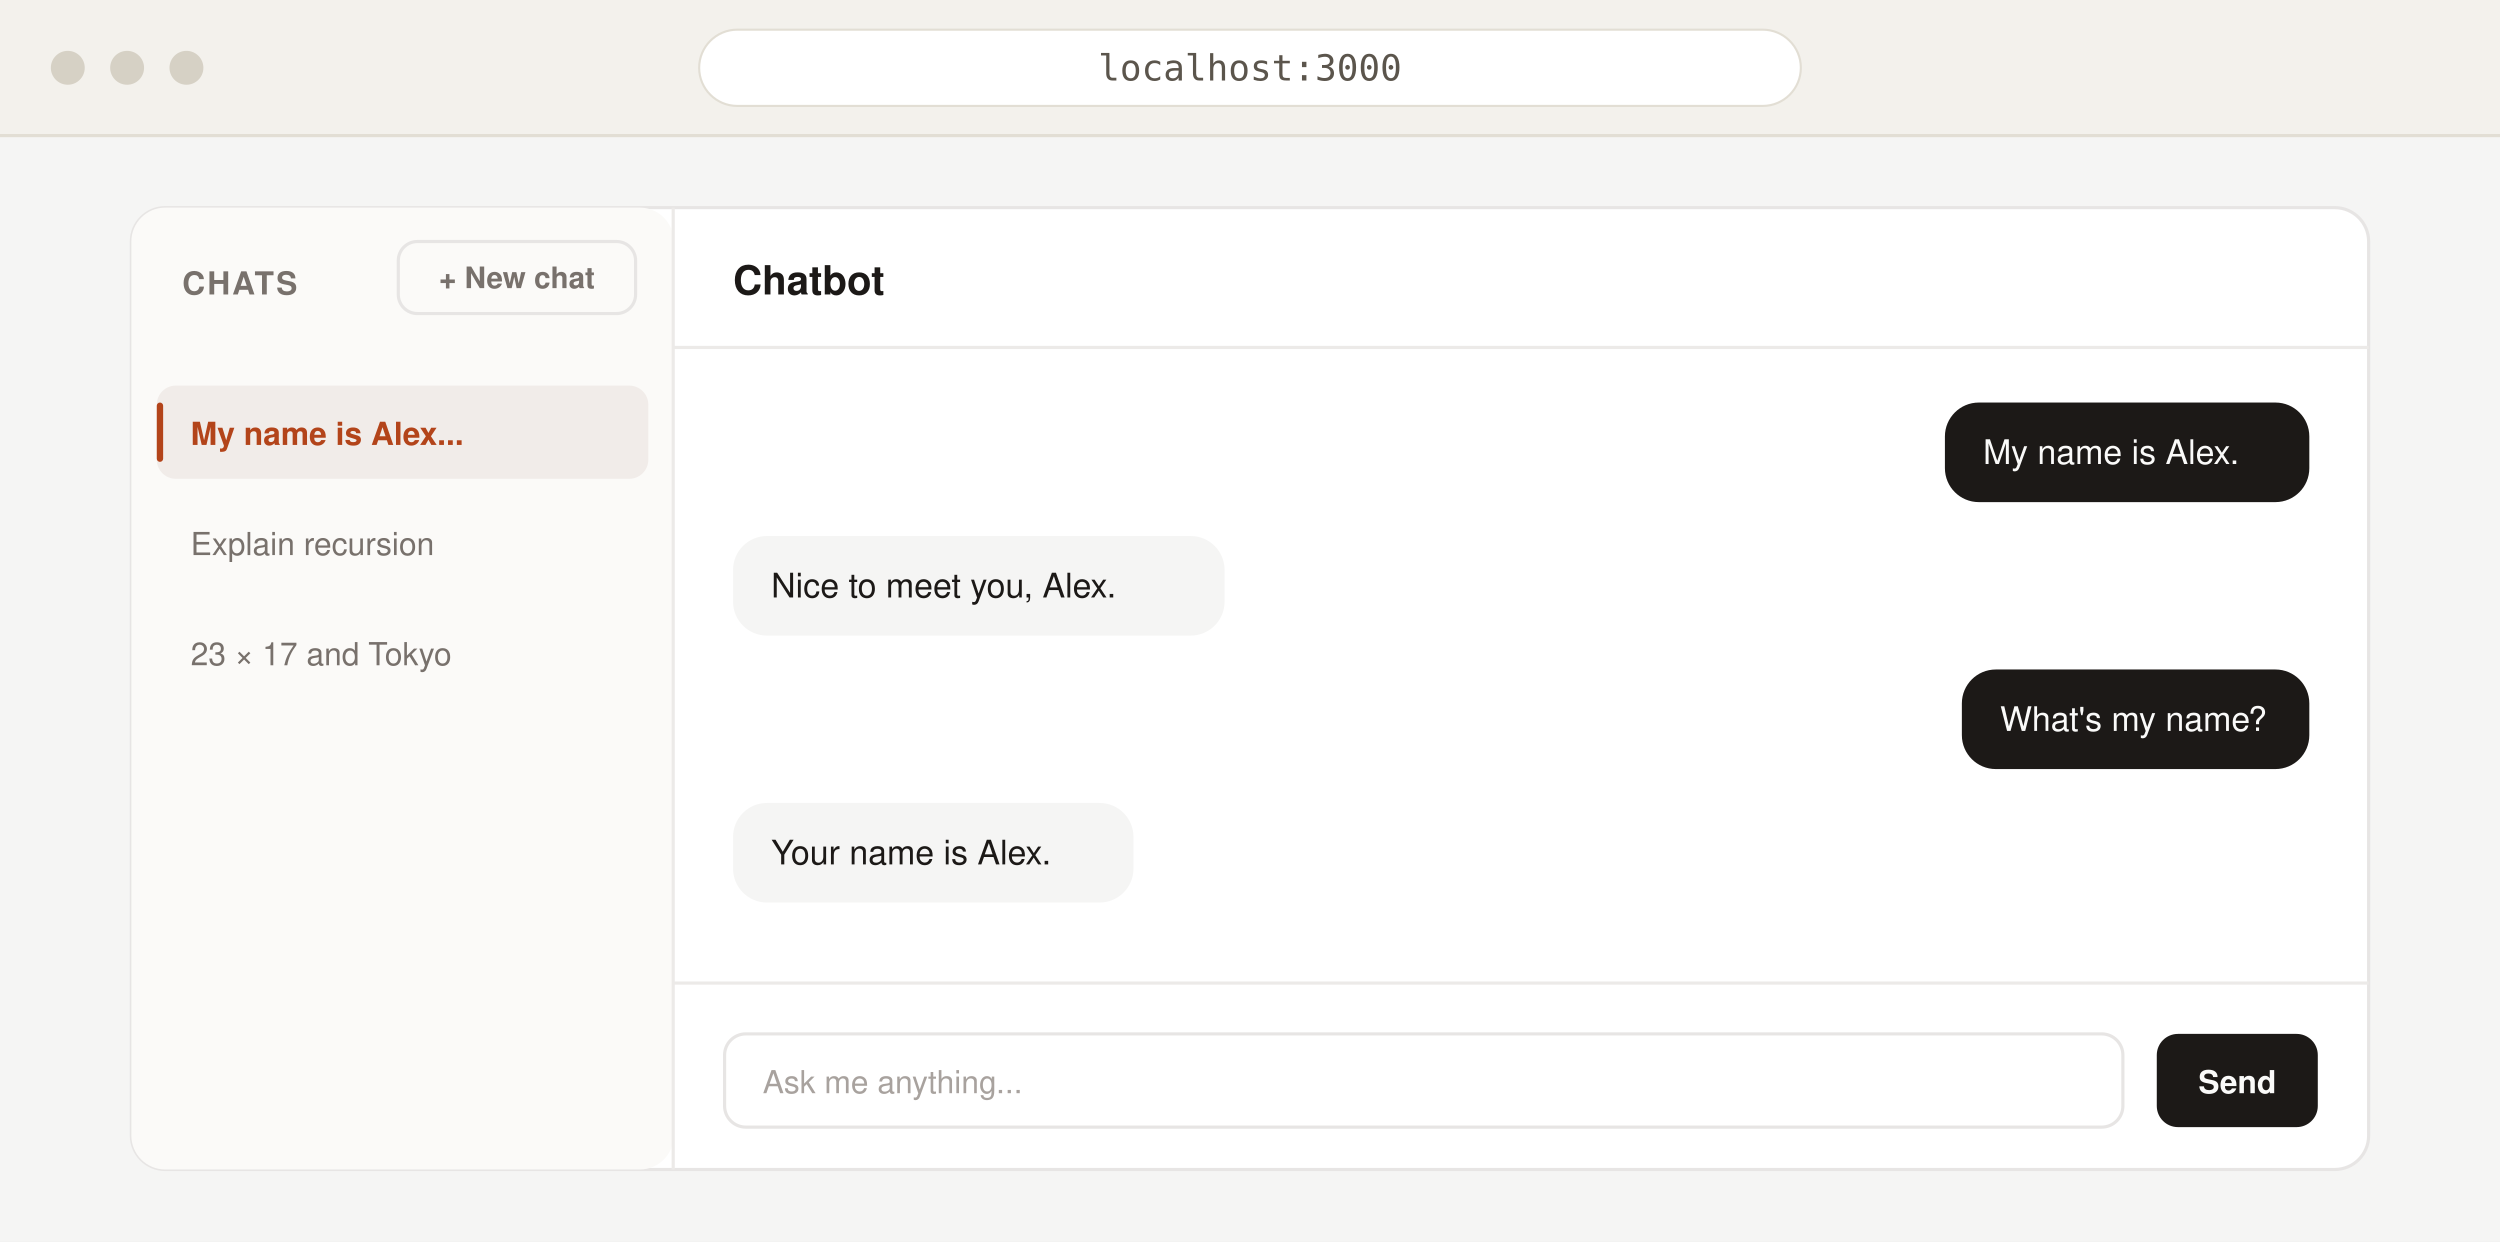
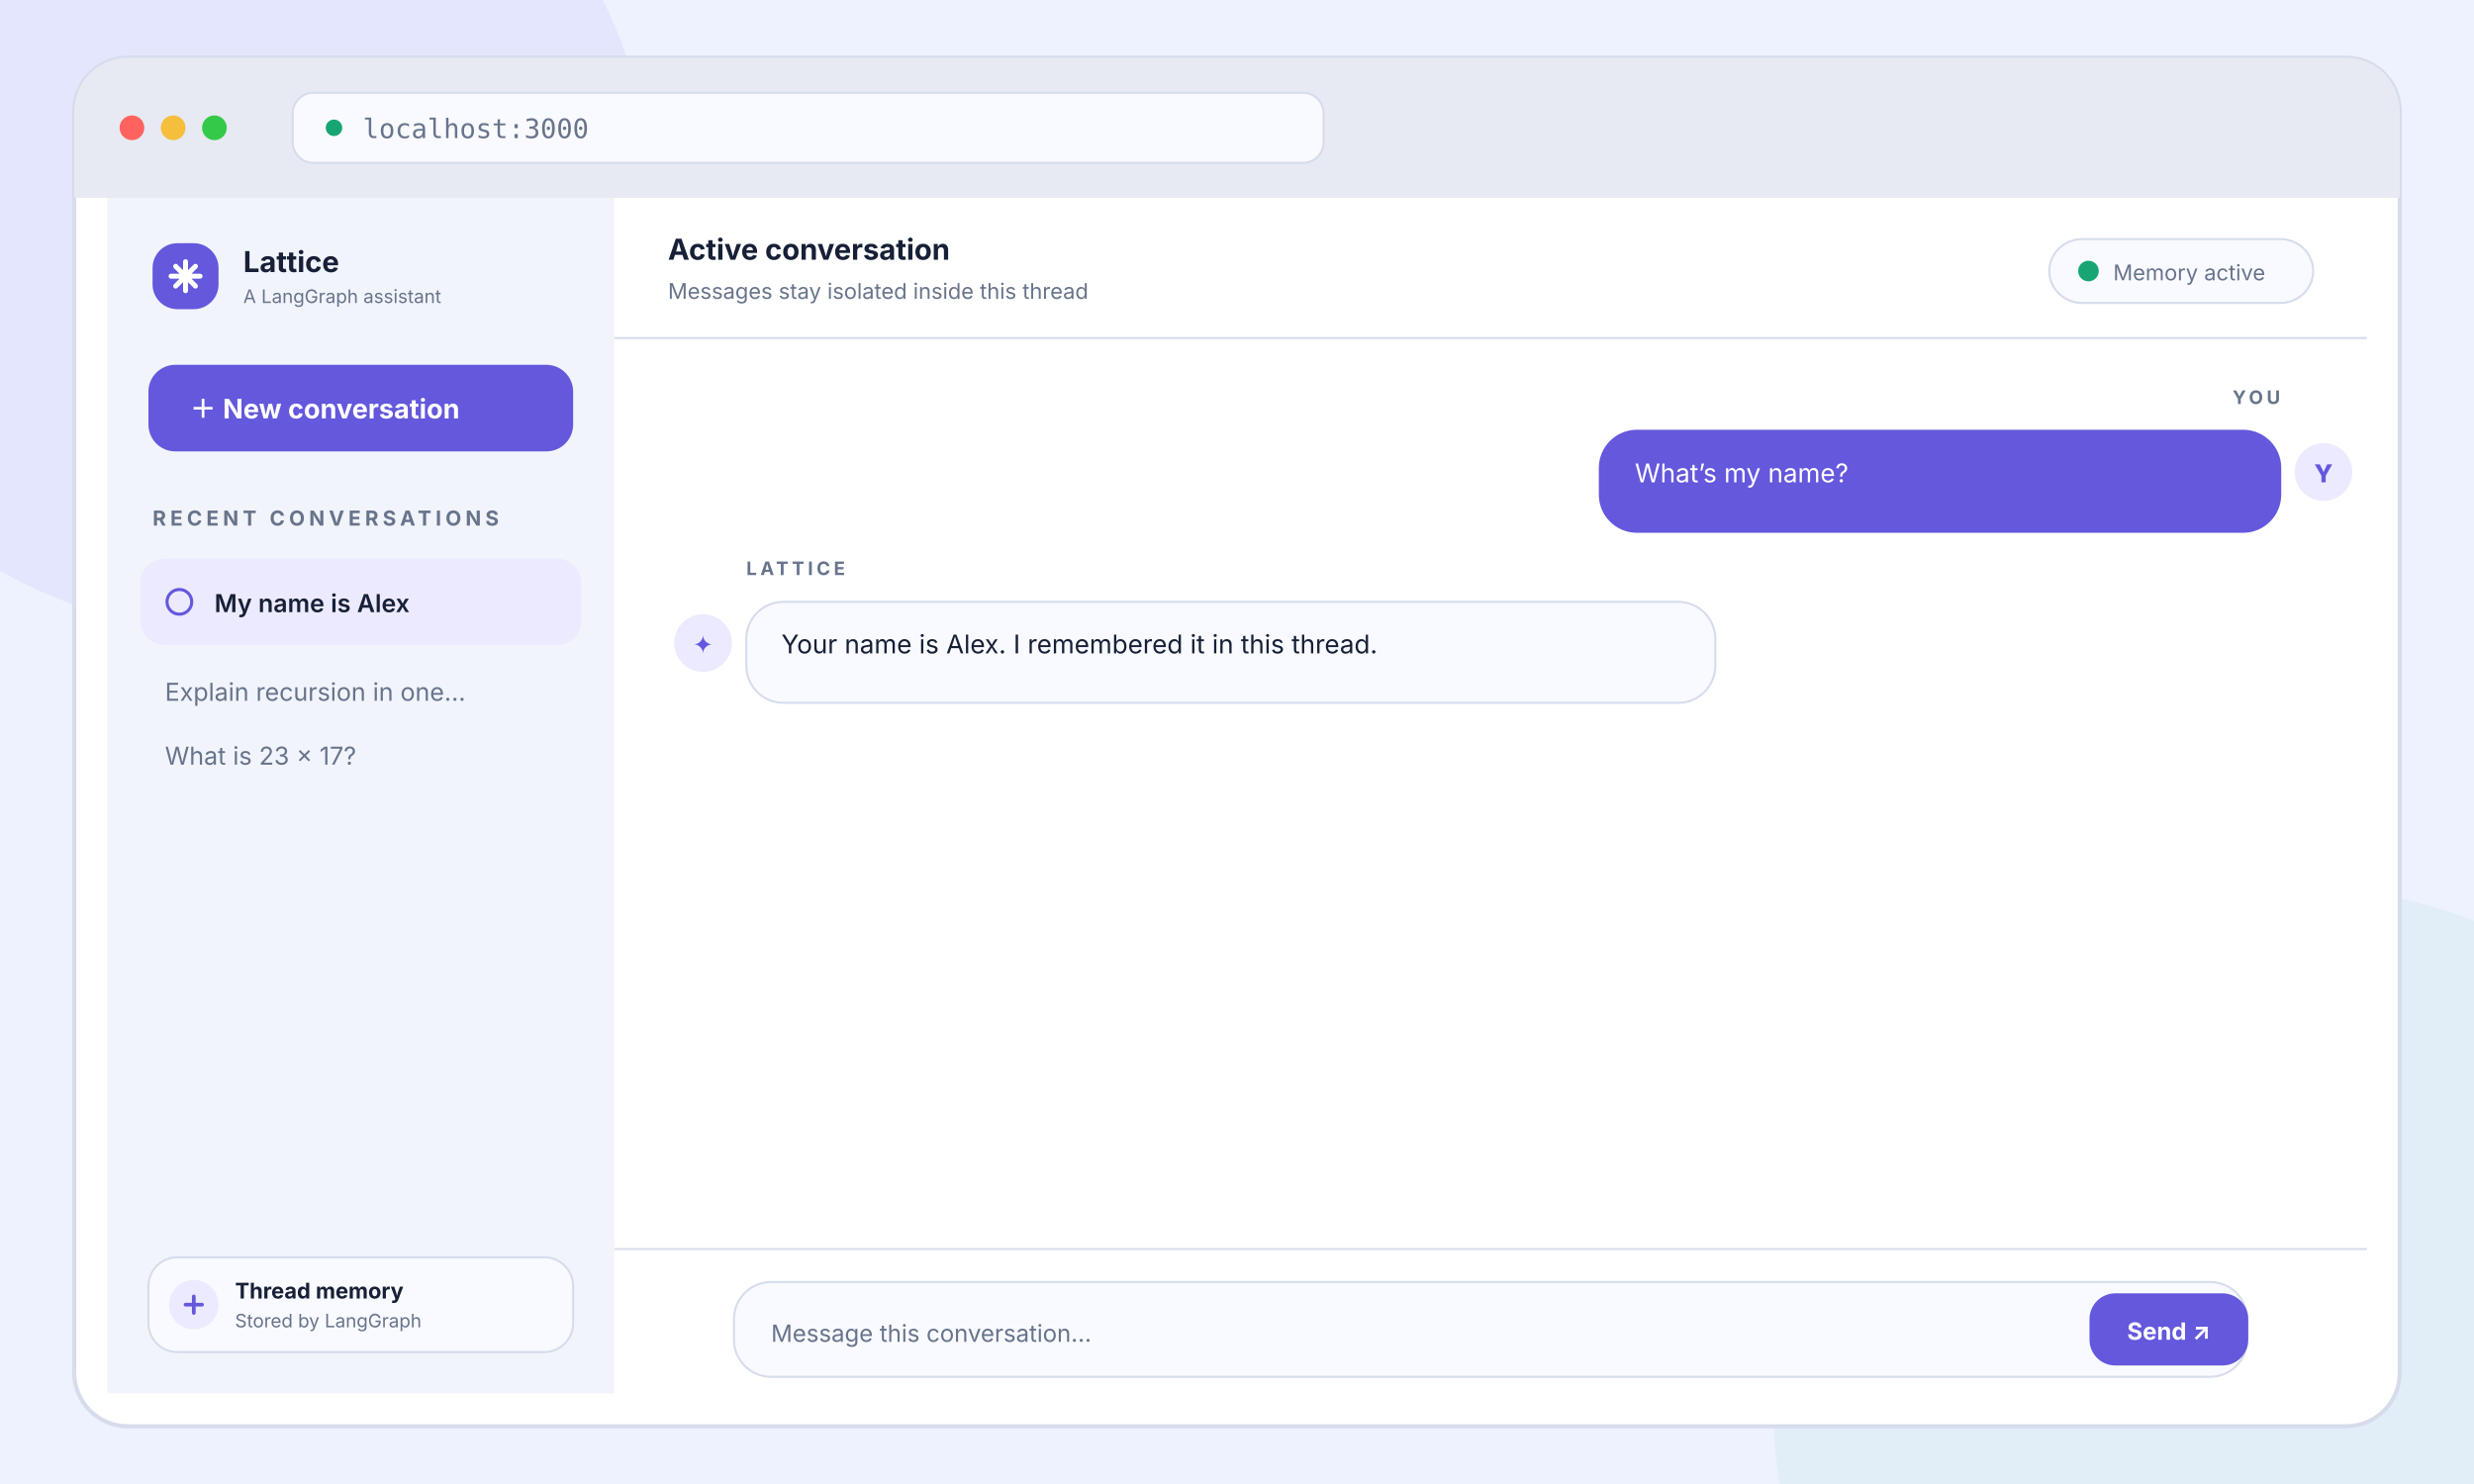
- <svg xmlns="http://www.w3.org/2000/svg" width="1180" height="586" viewBox="0 0 1180 586" font-family="-apple-system, 'Segoe UI', Helvetica, Arial, sans-serif">
-   <rect width="1180" height="586" fill="#f5f5f4" />
-   <rect x="0" y="0" width="1180" height="64" fill="#f3f1ec" />
-   <line x1="0" y1="64" x2="1180" y2="64" stroke="#e2ded4" stroke-width="1.5" />
-   <circle cx="32" cy="32" r="8" fill="#d6d1c5" />
-   <circle cx="60" cy="32" r="8" fill="#d6d1c5" />
-   <circle cx="88" cy="32" r="8" fill="#d6d1c5" />
-   <rect x="330" y="14" width="520" height="36" rx="18" fill="#ffffff" stroke="#e2ded4" />
-   <text x="590" y="38" font-family="'SF Mono', Menlo, Consolas, monospace" font-size="17" fill="#5b554c" text-anchor="middle">localhost:3000</text>
-   <rect x="62" y="98" width="1056" height="454" rx="16" fill="#ffffff" stroke="#e7e5e4" stroke-width="1.5" />
-   <rect x="62" y="98" width="256" height="454" rx="16" fill="#fbfaf8" />
-   <rect x="317" y="98" width="1.5" height="454" fill="#eceae8" />
-   <text x="86" y="139" font-family="-apple-system, 'Segoe UI', Helvetica, Arial, sans-serif" font-size="15" font-weight="700" letter-spacing="1" fill="#78716c">CHATS</text>
-   <rect x="188" y="114" width="112" height="34" rx="9" fill="none" stroke="#e7e5e4" stroke-width="1.5" />
-   <text x="244" y="136" font-family="-apple-system, 'Segoe UI', Helvetica, Arial, sans-serif" font-size="14" font-weight="600" fill="#78716c" text-anchor="middle">+ New chat</text>
-   <rect x="74" y="182" width="232" height="44" rx="9" fill="#f1ece9" />
-   <rect x="74" y="190" width="3" height="28" rx="1.5" fill="#b3441a" />
-   <text x="90" y="210" font-family="-apple-system, 'Segoe UI', Helvetica, Arial, sans-serif" font-size="15" fill="#b3441a" font-weight="600">My name is Alex...</text>
-   <text x="90" y="262" font-family="-apple-system, 'Segoe UI', Helvetica, Arial, sans-serif" font-size="15" fill="#78716c" font-weight="400">Explain recursion</text>
-   <text x="90" y="314" font-family="-apple-system, 'Segoe UI', Helvetica, Arial, sans-serif" font-size="15" fill="#78716c" font-weight="400">23 × 17 and Tokyo</text>
-   <text x="346" y="139" font-family="-apple-system, 'Segoe UI', Helvetica, Arial, sans-serif" font-size="19" font-weight="700" fill="#1c1917">Chatbot</text>
-   <line x1="318" y1="164" x2="1118" y2="164" stroke="#eceae8" stroke-width="1.5" />
-   <rect x="918" y="190" width="172" height="47" rx="16" fill="#1c1917" />
-   <text x="936" y="219" font-family="-apple-system, 'Segoe UI', Helvetica, Arial, sans-serif" font-size="16" fill="#fafaf9">My name is Alex.</text>
-   <rect x="346" y="253" width="232" height="47" rx="16" fill="#f5f5f4" />
-   <text x="364" y="282" font-family="-apple-system, 'Segoe UI', Helvetica, Arial, sans-serif" font-size="16" fill="#1c1917">Nice to meet you, Alex.</text>
-   <rect x="926" y="316" width="164" height="47" rx="16" fill="#1c1917" />
-   <text x="944" y="345" font-family="-apple-system, 'Segoe UI', Helvetica, Arial, sans-serif" font-size="16" fill="#fafaf9">What's my name?</text>
-   <rect x="346" y="379" width="189" height="47" rx="16" fill="#f5f5f4" />
-   <text x="364" y="408" font-family="-apple-system, 'Segoe UI', Helvetica, Arial, sans-serif" font-size="16" fill="#1c1917">Your name is Alex.</text>
-   <line x1="318" y1="464" x2="1118" y2="464" stroke="#eceae8" stroke-width="1.5" />
-   <rect x="342" y="488" width="660" height="44" rx="10" fill="#ffffff" stroke="#e7e5e4" stroke-width="1.5" />
-   <text x="360" y="516" font-family="-apple-system, 'Segoe UI', Helvetica, Arial, sans-serif" font-size="15" fill="#a8a29e">Ask me anything...</text>
-   <rect x="1018" y="488" width="76" height="44" rx="10" fill="#1c1917" />
-   <text x="1056" y="516" font-family="-apple-system, 'Segoe UI', Helvetica, Arial, sans-serif" font-size="15" font-weight="700" fill="#fafaf9" text-anchor="middle">Send</text>
+ <svg xmlns="http://www.w3.org/2000/svg" width="1200" height="720" viewBox="0 0 1200 720" role="img" aria-labelledby="title desc">
+   <rect width="1200" height="720" fill="#eef2ff" />
+   <circle cx="105" cy="95" r="210" fill="#6458dc" opacity=".08" />
+   <circle cx="1110" cy="680" r="250" fill="#17a673" opacity=".06" />
+   <rect x="36" y="28" width="1128" height="664" rx="26" fill="#ffffff" stroke="#d6dceb" stroke-width="2" />
+   <path d="M36 54c0-14.4 11.6-26 26-26h1076c14.4 0 26 11.6 26 26v42H36V54Z" fill="#e7eaf2" />
+   <circle cx="64" cy="62" r="6" fill="#ff635f" />
+   <circle cx="84" cy="62" r="6" fill="#f5be3d" />
+   <circle cx="104" cy="62" r="6" fill="#35c94a" />
+   <rect x="142" y="45" width="500" height="34" rx="10" fill="#f8faff" stroke="#d6dceb" />
+   <circle cx="162" cy="62" r="4" fill="#17a673" />
+   <text x="176" y="67" fill="#68748b" font-family="ui-monospace, SFMono-Regular, Menlo, monospace" font-size="13">localhost:3000</text>
+   <rect x="52" y="96" width="1096" height="580" fill="#ffffff" />
+   <rect x="52" y="96" width="246" height="580" fill="#f1f4fb" />
+   <rect x="74" y="118" width="32" height="32" rx="12" fill="#6458dc" />
+   <path d="M 82.96 134h14.08M90 126.96v14.08M85.2 129.2l9.6 9.6M94.8 129.2l-9.6 9.6" stroke="#ffffff" stroke-width="2.4" stroke-linecap="round" />
+   <text x="118" y="132" fill="#172036" font-family="Inter, -apple-system, sans-serif" font-size="14" font-weight="700">Lattice</text>
+   <text x="118" y="147" fill="#68748b" font-family="Inter, -apple-system, sans-serif" font-size="9">A LangGraph assistant</text>
+   <rect x="72" y="177" width="206" height="42" rx="13" fill="#6458dc" />
+   <text x="92" y="203" fill="#ffffff" font-family="Inter, -apple-system, sans-serif" font-size="13" font-weight="650">＋  New conversation</text>
+   <text x="74" y="255" fill="#68748b" font-family="Inter, -apple-system, sans-serif" font-size="10" font-weight="700" letter-spacing="2">RECENT CONVERSATIONS</text>
+   <rect x="68" y="271" width="214" height="42" rx="12" fill="#eceaff" />
+   <circle cx="87" cy="292" r="6" fill="none" stroke="#6458dc" stroke-width="1.5" />
+   <text x="104" y="297" fill="#172036" font-family="Inter, -apple-system, sans-serif" font-size="12" font-weight="600">My name is Alex</text>
+   <text x="80" y="340" fill="#68748b" font-family="Inter, -apple-system, sans-serif" font-size="12">Explain recursion in one…</text>
+   <text x="80" y="371" fill="#68748b" font-family="Inter, -apple-system, sans-serif" font-size="12">What is 23 × 17?</text>
+   <rect x="72" y="610" width="206" height="46" rx="14" fill="#f8faff" stroke="#d6dceb" />
+   <circle cx="94" cy="633" r="12" fill="#eceaff" />
+   <path d="M90 633h8M94 629v8" stroke="#6458dc" stroke-width="1.8" stroke-linecap="round" />
+   <text x="114" y="630" fill="#172036" font-family="Inter, -apple-system, sans-serif" font-size="10.5" font-weight="650">Thread memory</text>
+   <text x="114" y="644" fill="#68748b" font-family="Inter, -apple-system, sans-serif" font-size="9">Stored by LangGraph</text>
+   <line x1="298" y1="164" x2="1148" y2="164" stroke="#d6dceb" />
+   <text x="324" y="126" fill="#172036" font-family="Inter, -apple-system, sans-serif" font-size="14" font-weight="700">Active conversation</text>
+   <text x="324" y="145" fill="#68748b" font-family="Inter, -apple-system, sans-serif" font-size="10.5">Messages stay isolated inside this thread</text>
+   <rect x="994" y="116" width="128" height="31" rx="16" fill="#f8faff" stroke="#d6dceb" />
+   <circle cx="1013" cy="131.5" r="5" fill="#17a673" />
+   <text x="1025" y="136" fill="#68748b" font-family="Inter, -apple-system, sans-serif" font-size="10.5">Memory active</text>
+   <text x="1106" y="196" fill="#68748b" font-family="Inter, -apple-system, sans-serif" font-size="9" font-weight="700" letter-spacing="1.7" text-anchor="end">YOU</text>
+   <rect x="776" y="209" width="330" height="49" rx="18" fill="#6458dc" stroke="#6458dc" />
+   <text x="793" y="234" fill="#ffffff" font-family="Inter, -apple-system, BlinkMacSystemFont, 'Segoe UI', sans-serif" font-size="12.5" font-weight="400" text-anchor="start">What’s my name?</text>
+   <circle cx="1127" cy="229" r="14" fill="#eceaff" />
+   <text x="1127" y="234" fill="#6458dc" font-family="Inter, sans-serif" font-size="12" font-weight="800" text-anchor="middle">Y</text>
+   <text x="362" y="279" fill="#68748b" font-family="Inter, -apple-system, sans-serif" font-size="9" font-weight="700" letter-spacing="1.7" text-anchor="start">LATTICE</text>
+   <rect x="362" y="292" width="470" height="49" rx="18" fill="#f8faff" stroke="#d6dceb" />
+   <text x="379" y="317" fill="#172036" font-family="Inter, -apple-system, BlinkMacSystemFont, 'Segoe UI', sans-serif" font-size="12.5" font-weight="400" text-anchor="start">Your name is Alex. I remembered it in this thread.</text>
+   <circle cx="341" cy="312" r="14" fill="#eceaff" />
+   <text x="341" y="317" fill="#6458dc" font-family="Inter, sans-serif" font-size="12" font-weight="800" text-anchor="middle">✦</text>
+   <line x1="298" y1="606" x2="1148" y2="606" stroke="#d6dceb" />
+   <g>
+     <rect x="356" y="622" width="734" height="46" rx="18" fill="#f8faff" stroke="#d6dceb" />
+     <text x="374" y="651" fill="#68748b" font-family="Inter, -apple-system, sans-serif" font-size="11.5">Message this conversation…</text>
+     <rect x="1014" y="628" width="76" height="34" rx="12" fill="#6458dc" stroke="#6458dc" />
+     <text x="1052" y="650" fill="#ffffff" font-family="Inter, -apple-system, sans-serif" font-size="11.5" font-weight="650" text-anchor="middle">Send  ↗</text>
+   </g>
</svg>
